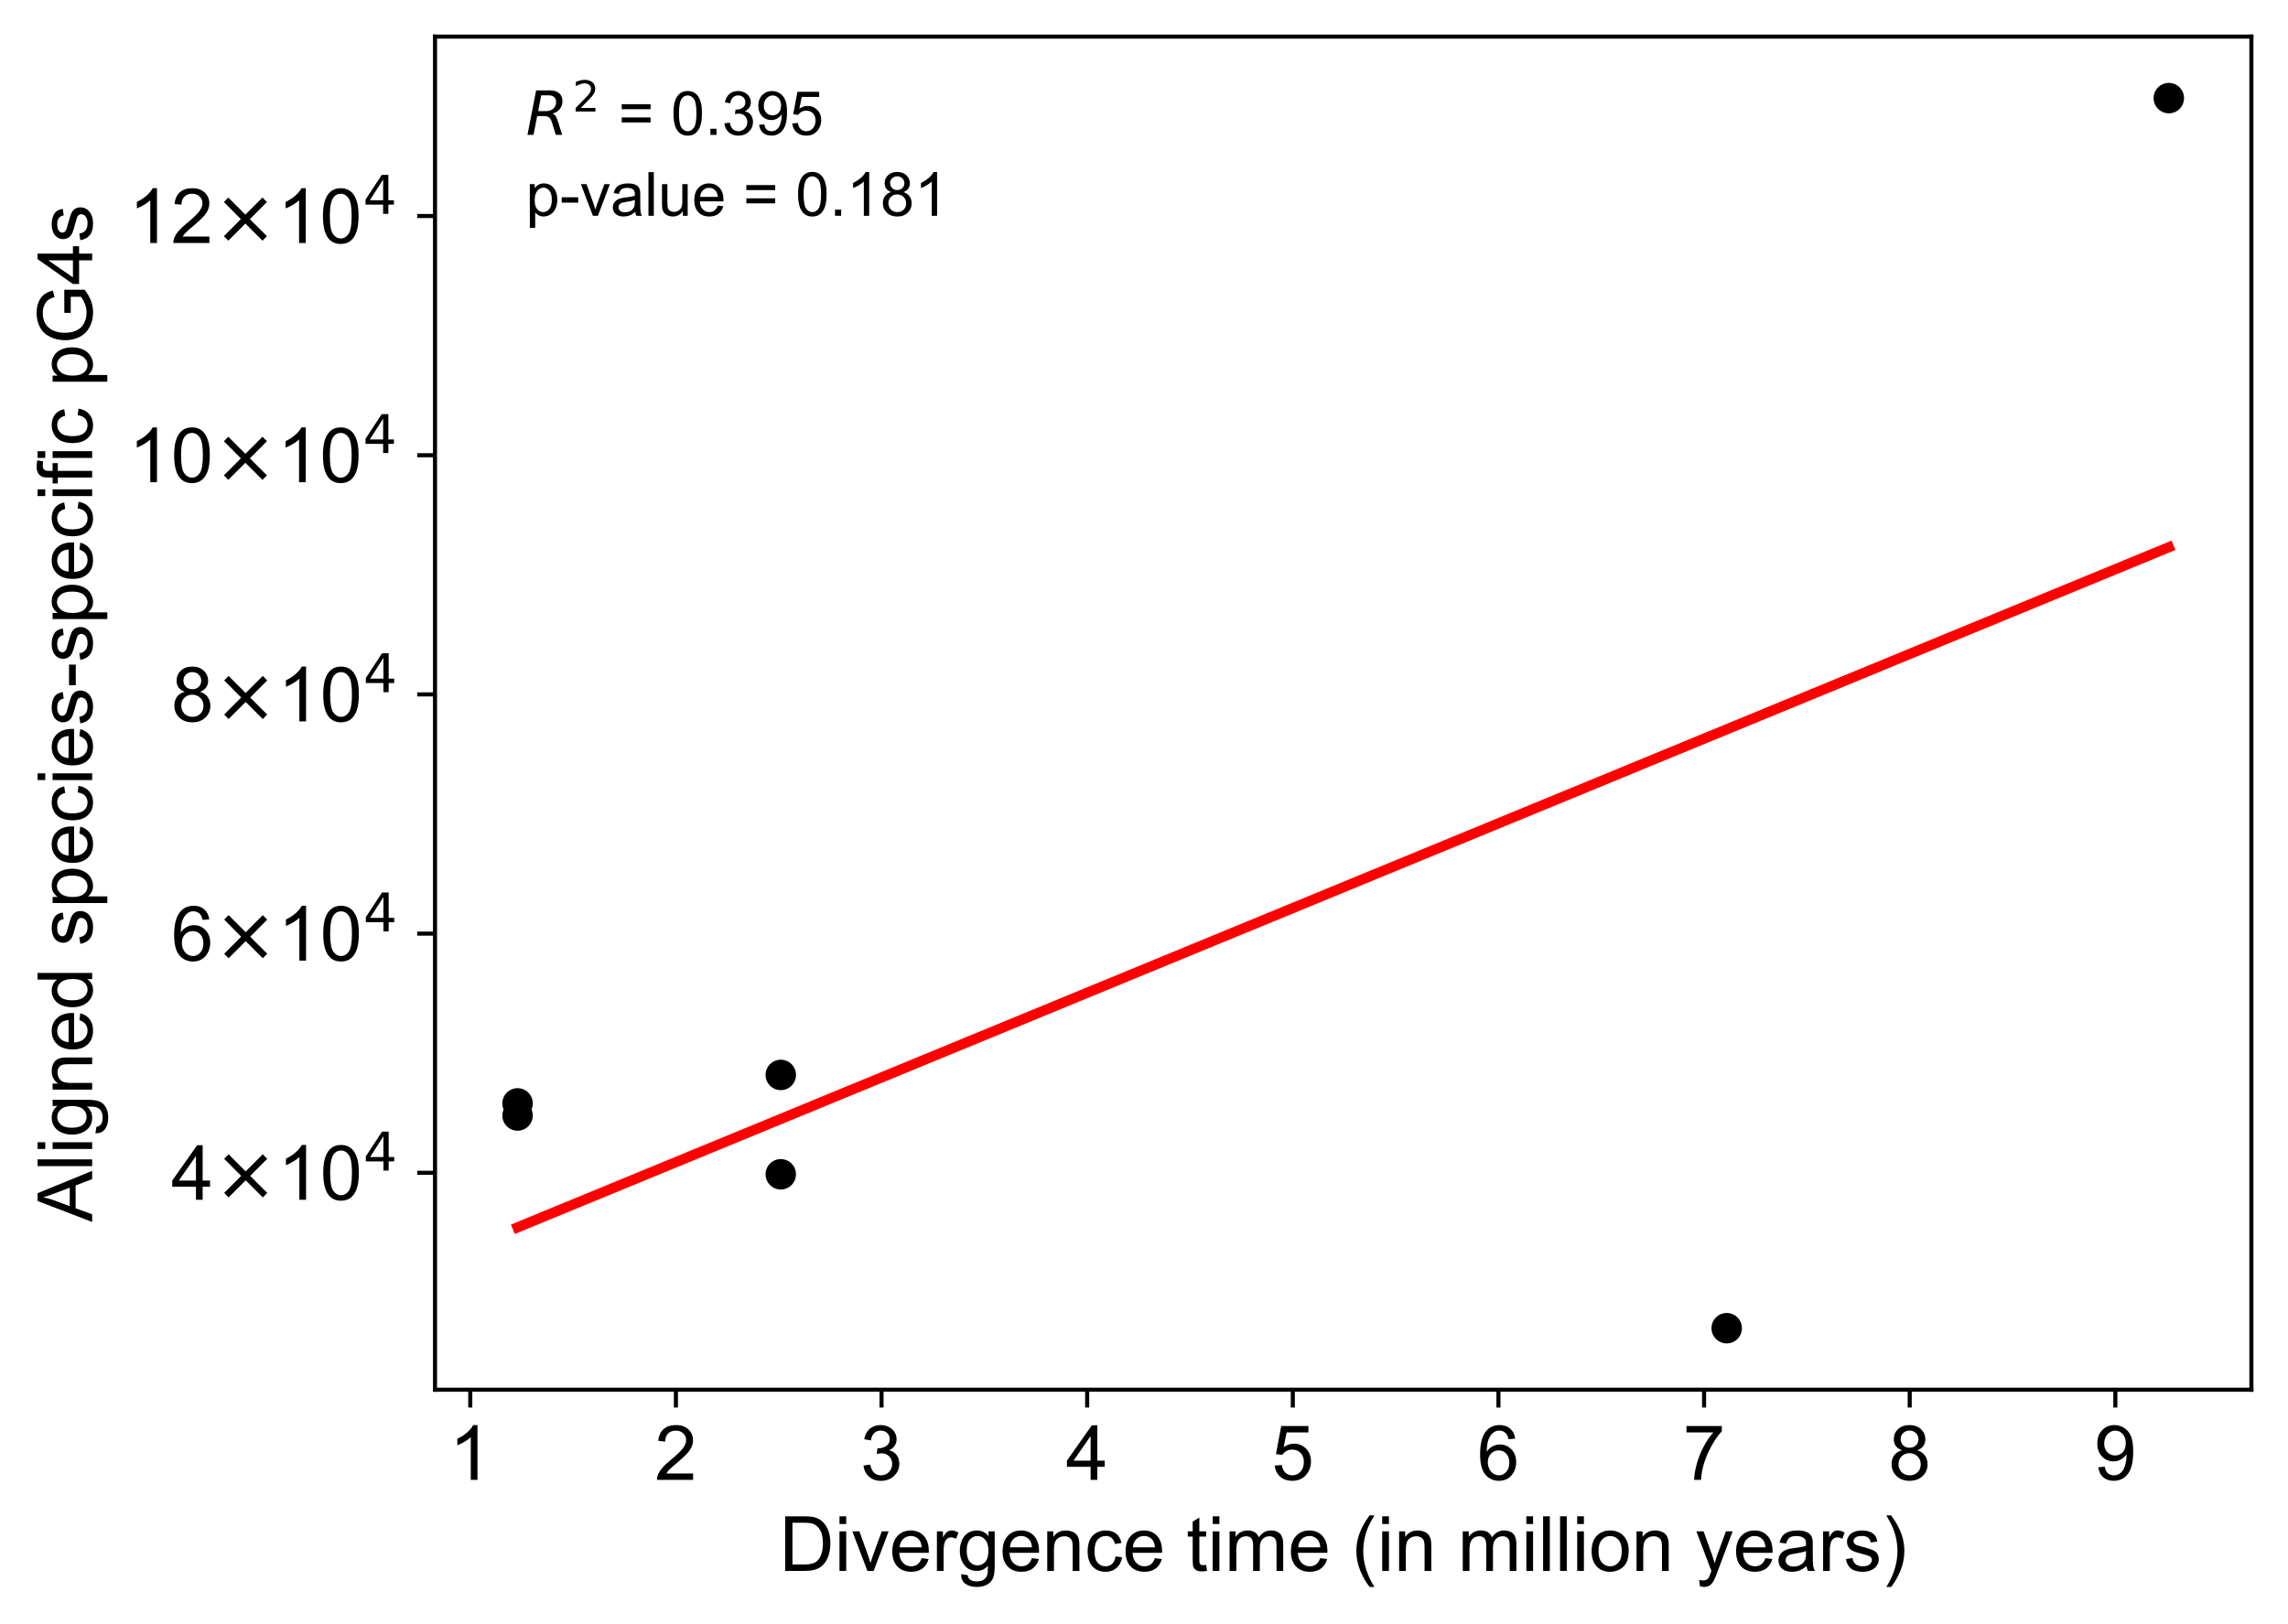
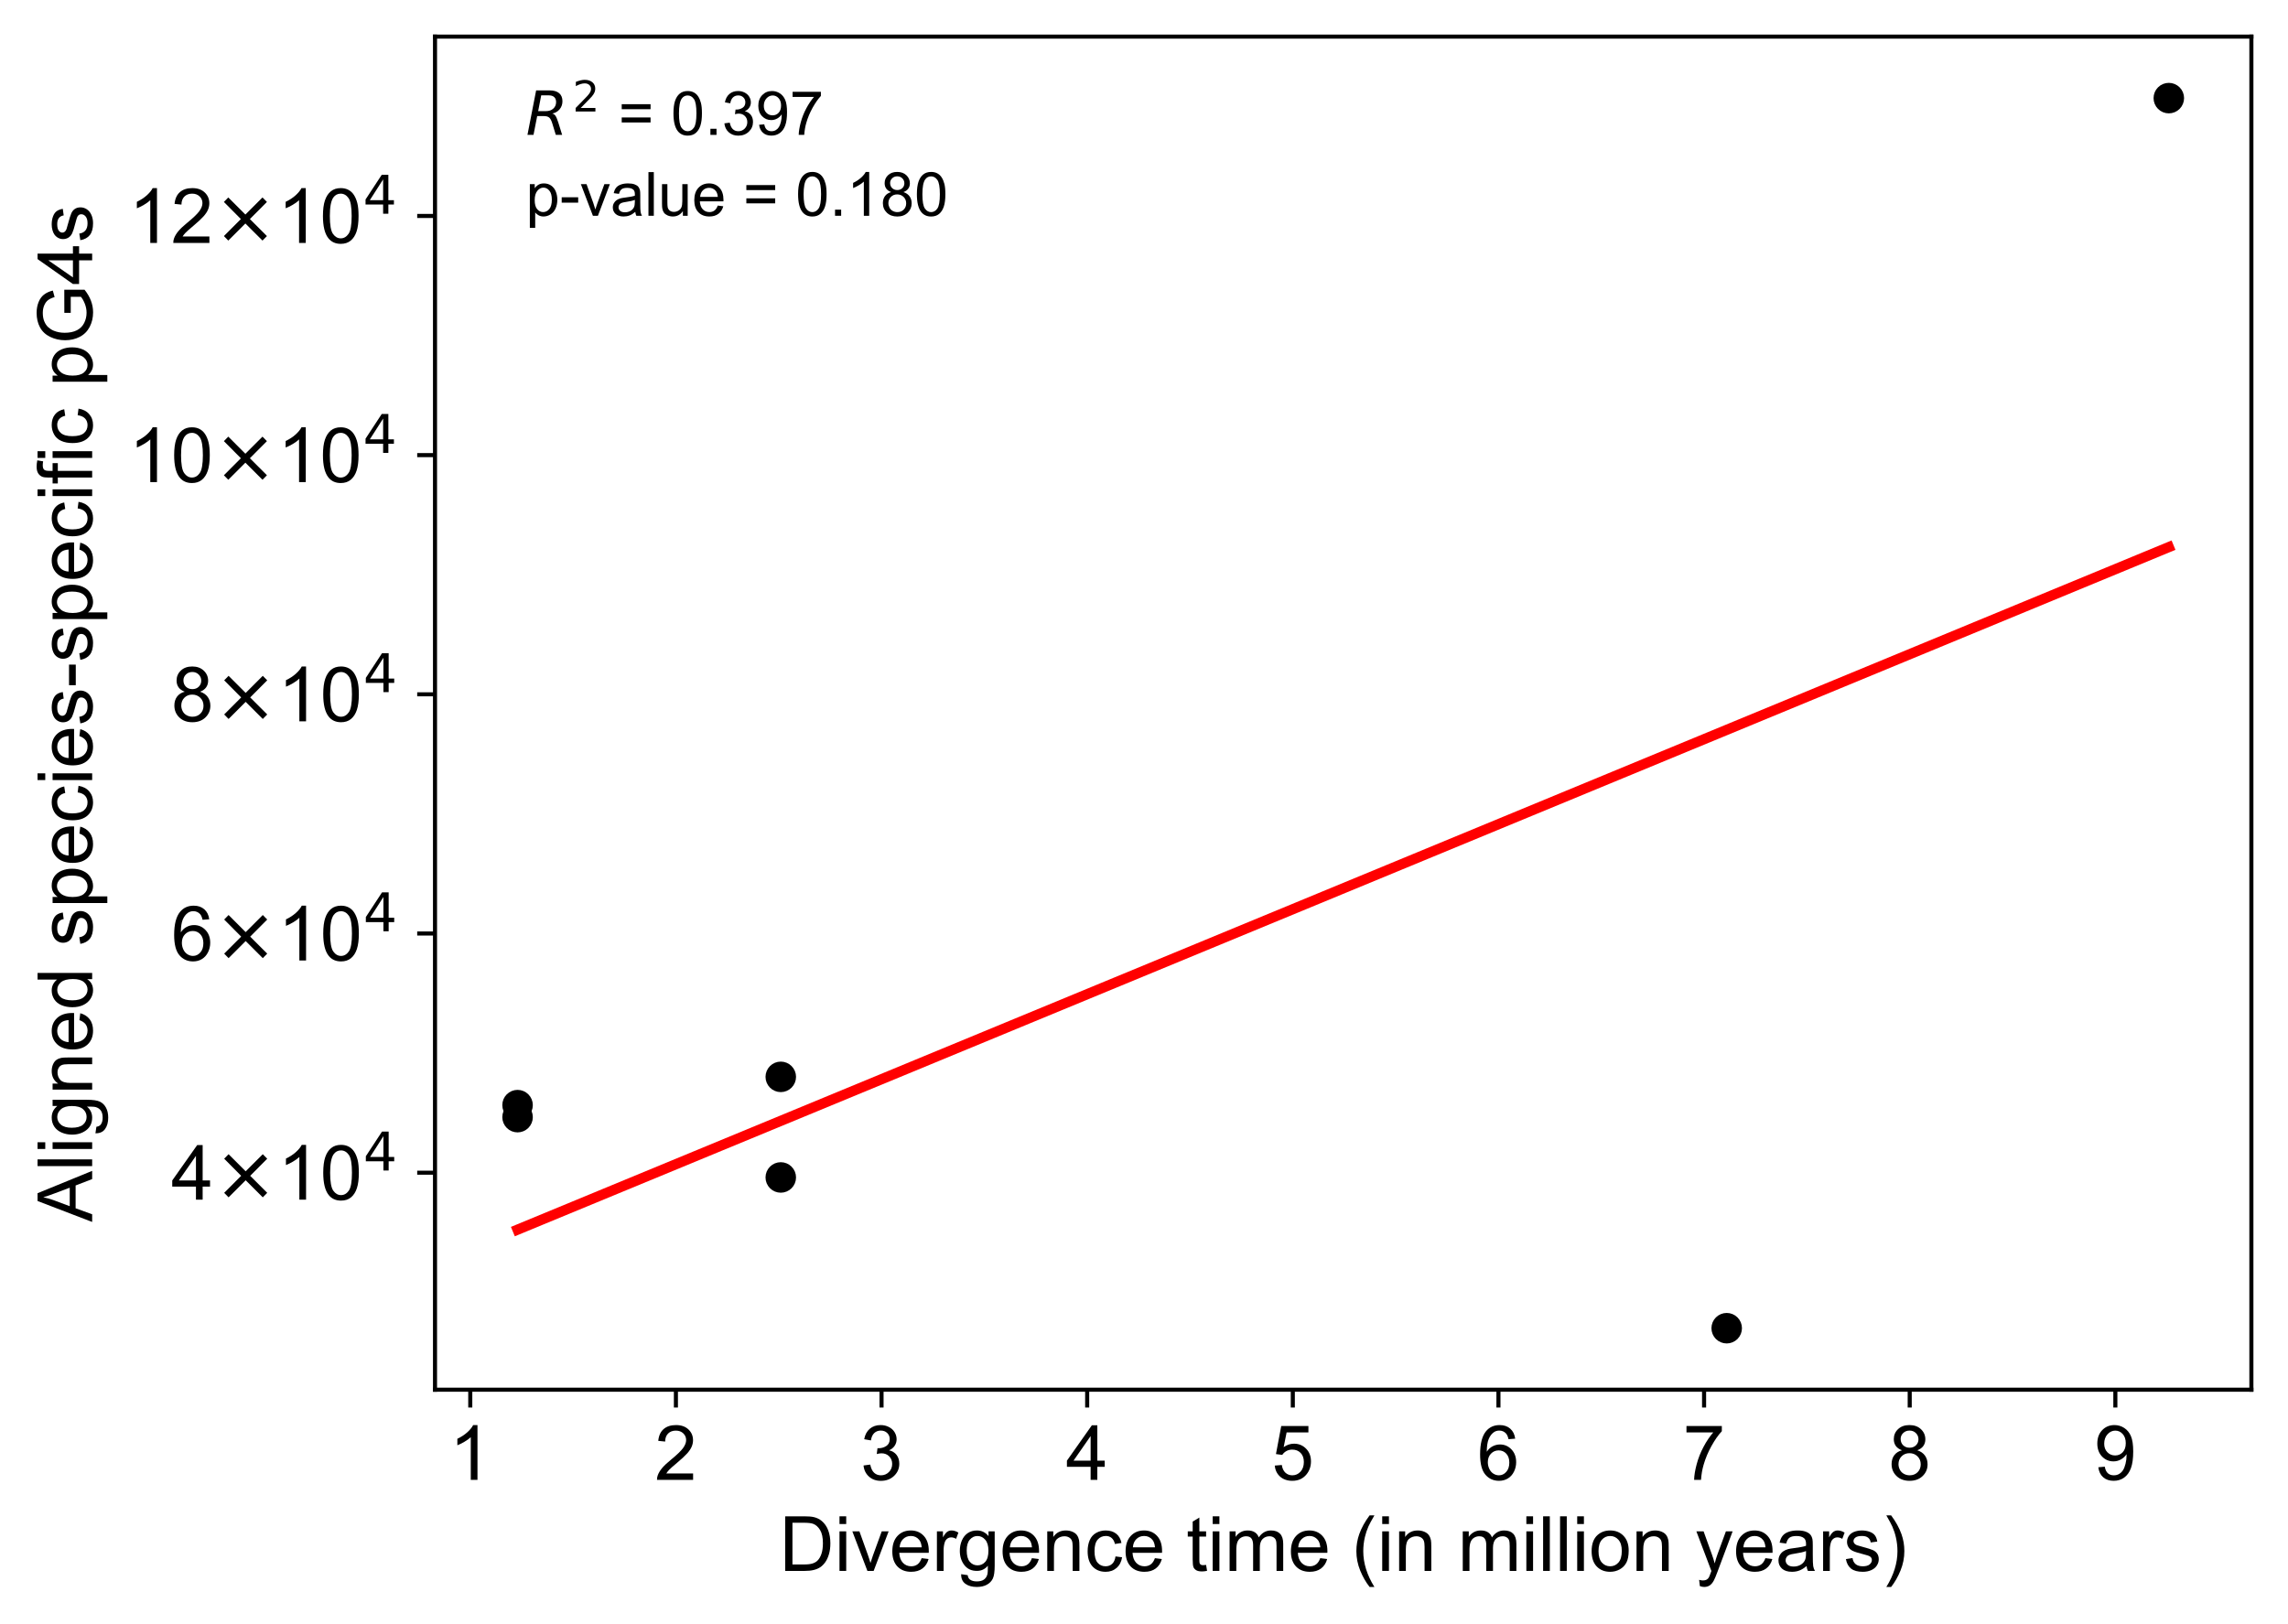
<svg xmlns="http://www.w3.org/2000/svg" xmlns:xlink="http://www.w3.org/1999/xlink" width="449.847pt" height="319.307pt" viewBox="0 0 449.847 319.307" version="1.1">
  <defs>
    <style type="text/css">*{stroke-linejoin: round; stroke-linecap: butt}</style>
  </defs>
  <g id="figure_1">
    <g id="patch_1">
      <path d="M 0 319.307  L 449.847 319.307  L 449.847 0  L 0 0  L 0 319.307  z " style="fill: none" />
    </g>
    <g id="axes_1">
      <g id="patch_2">
        <path d="M 85.527 273.312  L 442.647 273.312  L 442.647 7.2  L 85.527 7.2  L 85.527 273.312  z " style="fill: none" />
      </g>
      <g id="PathCollection_1">
        <defs>
-           <path id="m54f404d2e5" d="M 0 2.5  C 0.663 2.5 1.299 2.237 1.768 1.768  C 2.237 1.299 2.5 0.663 2.5 0  C 2.5 -0.663 2.237 -1.299 1.768 -1.768  C 1.299 -2.237 0.663 -2.5 0 -2.5  C -0.663 -2.5 -1.299 -2.237 -1.768 -1.768  C -2.237 -1.299 -2.5 -0.663 -2.5 0  C -2.5 0.663 -2.237 1.299 -1.768 1.768  C -1.299 2.237 -0.663 2.5 0 2.5  z " style="stroke: #000000" />
+           <path id="mac00f5f0f4" d="M 0 2.5  C 0.663 2.5 1.299 2.237 1.768 1.768  C 2.237 1.299 2.5 0.663 2.5 0  C 2.5 -0.663 2.237 -1.299 1.768 -1.768  C 1.299 -2.237 0.663 -2.5 0 -2.5  C -0.663 -2.5 -1.299 -2.237 -1.768 -1.768  C -2.237 -1.299 -2.5 -0.663 -2.5 0  C -2.5 0.663 -2.237 1.299 -1.768 1.768  C -1.299 2.237 -0.663 2.5 0 2.5  z " style="stroke: #000000" />
        </defs>
-         <g clip-path="url(#p03d96dbf40)">
-           <use xlink:href="#m54f404d2e5" x="153.51" y="211.404" style="stroke: #000000" />
-           <use xlink:href="#m54f404d2e5" x="153.51" y="230.945" style="stroke: #000000" />
-           <use xlink:href="#m54f404d2e5" x="339.489" y="261.216" style="stroke: #000000" />
-           <use xlink:href="#m54f404d2e5" x="426.414" y="19.296" style="stroke: #000000" />
-           <use xlink:href="#m54f404d2e5" x="101.759" y="219.387" style="stroke: #000000" />
-           <use xlink:href="#m54f404d2e5" x="101.759" y="217.002" style="stroke: #000000" />
+         <g clip-path="url(#p8aefc17970)">
+           <use xlink:href="#mac00f5f0f4" x="153.51" y="211.785" style="stroke: #000000" />
+           <use xlink:href="#mac00f5f0f4" x="153.51" y="231.568" style="stroke: #000000" />
+           <use xlink:href="#mac00f5f0f4" x="339.489" y="261.216" style="stroke: #000000" />
+           <use xlink:href="#mac00f5f0f4" x="426.414" y="19.296" style="stroke: #000000" />
+           <use xlink:href="#mac00f5f0f4" x="101.759" y="219.707" style="stroke: #000000" />
+           <use xlink:href="#mac00f5f0f4" x="101.759" y="217.345" style="stroke: #000000" />
        </g>
      </g>
      <g id="matplotlib.axis_1">
        <g id="xtick_1">
          <g id="line2d_1">
            <defs>
-               <path id="m8ba6282c5e" d="M 0 0  L 0 3.5  " style="stroke: #000000; stroke-width: 0.8" />
+               <path id="m3013092ac7" d="M 0 0  L 0 3.5  " style="stroke: #000000; stroke-width: 0.8" />
            </defs>
            <g>
-               <use xlink:href="#m8ba6282c5e" x="92.46" y="273.312" style="stroke: #000000; stroke-width: 0.8" />
+               <use xlink:href="#m3013092ac7" x="92.46" y="273.312" style="stroke: #000000; stroke-width: 0.8" />
            </g>
          </g>
          <g id="text_1">
            <g transform="translate(88.28964 291.0487) scale(0.15 -0.15)">
              <defs>
                <path id="ArialMT-31" d="M 2384 0  L 1822 0  L 1822 3584  Q 1619 3391 1289 3197  Q 959 3003 697 2906  L 697 3450  Q 1169 3672 1522 3987  Q 1875 4303 2022 4600  L 2384 4600  L 2384 0  z " transform="scale(0.015625)" />
              </defs>
              <use xlink:href="#ArialMT-31" />
            </g>
          </g>
        </g>
        <g id="xtick_2">
          <g id="line2d_2">
            <g>
-               <use xlink:href="#m8ba6282c5e" x="132.891" y="273.312" style="stroke: #000000; stroke-width: 0.8" />
+               <use xlink:href="#m3013092ac7" x="132.891" y="273.312" style="stroke: #000000; stroke-width: 0.8" />
            </g>
          </g>
          <g id="text_2">
            <g transform="translate(128.7198 291.0487) scale(0.15 -0.15)">
              <defs>
                <path id="ArialMT-32" d="M 3222 541  L 3222 0  L 194 0  Q 188 203 259 391  Q 375 700 629 1000  Q 884 1300 1366 1694  Q 2113 2306 2375 2664  Q 2638 3022 2638 3341  Q 2638 3675 2398 3904  Q 2159 4134 1775 4134  Q 1369 4134 1125 3890  Q 881 3647 878 3216  L 300 3275  Q 359 3922 746 4261  Q 1134 4600 1788 4600  Q 2447 4600 2831 4234  Q 3216 3869 3216 3328  Q 3216 3053 3103 2787  Q 2991 2522 2730 2228  Q 2469 1934 1863 1422  Q 1356 997 1212 845  Q 1069 694 975 541  L 3222 541  z " transform="scale(0.015625)" />
              </defs>
              <use xlink:href="#ArialMT-32" />
            </g>
          </g>
        </g>
        <g id="xtick_3">
          <g id="line2d_3">
            <g>
-               <use xlink:href="#m8ba6282c5e" x="173.321" y="273.312" style="stroke: #000000; stroke-width: 0.8" />
+               <use xlink:href="#m3013092ac7" x="173.321" y="273.312" style="stroke: #000000; stroke-width: 0.8" />
            </g>
          </g>
          <g id="text_3">
            <g transform="translate(169.15 291.0487) scale(0.15 -0.15)">
              <defs>
                <path id="ArialMT-33" d="M 269 1209  L 831 1284  Q 928 806 1161 595  Q 1394 384 1728 384  Q 2125 384 2398 659  Q 2672 934 2672 1341  Q 2672 1728 2419 1979  Q 2166 2231 1775 2231  Q 1616 2231 1378 2169  L 1441 2663  Q 1497 2656 1531 2656  Q 1891 2656 2178 2843  Q 2466 3031 2466 3422  Q 2466 3731 2256 3934  Q 2047 4138 1716 4138  Q 1388 4138 1169 3931  Q 950 3725 888 3313  L 325 3413  Q 428 3978 793 4289  Q 1159 4600 1703 4600  Q 2078 4600 2393 4439  Q 2709 4278 2876 4000  Q 3044 3722 3044 3409  Q 3044 3113 2884 2869  Q 2725 2625 2413 2481  Q 2819 2388 3044 2092  Q 3269 1797 3269 1353  Q 3269 753 2831 336  Q 2394 -81 1725 -81  Q 1122 -81 723 278  Q 325 638 269 1209  z " transform="scale(0.015625)" />
              </defs>
              <use xlink:href="#ArialMT-33" />
            </g>
          </g>
        </g>
        <g id="xtick_4">
          <g id="line2d_4">
            <g>
-               <use xlink:href="#m8ba6282c5e" x="213.751" y="273.312" style="stroke: #000000; stroke-width: 0.8" />
+               <use xlink:href="#m3013092ac7" x="213.751" y="273.312" style="stroke: #000000; stroke-width: 0.8" />
            </g>
          </g>
          <g id="text_4">
            <g transform="translate(209.5803 291.0487) scale(0.15 -0.15)">
              <defs>
                <path id="ArialMT-34" d="M 2069 0  L 2069 1097  L 81 1097  L 81 1613  L 2172 4581  L 2631 4581  L 2631 1613  L 3250 1613  L 3250 1097  L 2631 1097  L 2631 0  L 2069 0  z M 2069 1613  L 2069 3678  L 634 1613  L 2069 1613  z " transform="scale(0.015625)" />
              </defs>
              <use xlink:href="#ArialMT-34" />
            </g>
          </g>
        </g>
        <g id="xtick_5">
          <g id="line2d_5">
            <g>
-               <use xlink:href="#m8ba6282c5e" x="254.181" y="273.312" style="stroke: #000000; stroke-width: 0.8" />
+               <use xlink:href="#m3013092ac7" x="254.181" y="273.312" style="stroke: #000000; stroke-width: 0.8" />
            </g>
          </g>
          <g id="text_5">
            <g transform="translate(250.0105 291.0487) scale(0.15 -0.15)">
              <defs>
                <path id="ArialMT-35" d="M 266 1200  L 856 1250  Q 922 819 1161 601  Q 1400 384 1738 384  Q 2144 384 2425 690  Q 2706 997 2706 1503  Q 2706 1984 2436 2262  Q 2166 2541 1728 2541  Q 1456 2541 1237 2417  Q 1019 2294 894 2097  L 366 2166  L 809 4519  L 3088 4519  L 3088 3981  L 1259 3981  L 1013 2750  Q 1425 3038 1878 3038  Q 2478 3038 2890 2622  Q 3303 2206 3303 1553  Q 3303 931 2941 478  Q 2500 -78 1738 -78  Q 1113 -78 717 272  Q 322 622 266 1200  z " transform="scale(0.015625)" />
              </defs>
              <use xlink:href="#ArialMT-35" />
            </g>
          </g>
        </g>
        <g id="xtick_6">
          <g id="line2d_6">
            <g>
-               <use xlink:href="#m8ba6282c5e" x="294.611" y="273.312" style="stroke: #000000; stroke-width: 0.8" />
+               <use xlink:href="#m3013092ac7" x="294.611" y="273.312" style="stroke: #000000; stroke-width: 0.8" />
            </g>
          </g>
          <g id="text_6">
            <g transform="translate(290.4407 291.0487) scale(0.15 -0.15)">
              <defs>
                <path id="ArialMT-36" d="M 3184 3459  L 2625 3416  Q 2550 3747 2413 3897  Q 2184 4138 1850 4138  Q 1581 4138 1378 3988  Q 1113 3794 959 3422  Q 806 3050 800 2363  Q 1003 2672 1297 2822  Q 1591 2972 1913 2972  Q 2475 2972 2870 2558  Q 3266 2144 3266 1488  Q 3266 1056 3080 686  Q 2894 316 2569 119  Q 2244 -78 1831 -78  Q 1128 -78 684 439  Q 241 956 241 2144  Q 241 3472 731 4075  Q 1159 4600 1884 4600  Q 2425 4600 2770 4297  Q 3116 3994 3184 3459  z M 888 1484  Q 888 1194 1011 928  Q 1134 663 1356 523  Q 1578 384 1822 384  Q 2178 384 2434 671  Q 2691 959 2691 1453  Q 2691 1928 2437 2201  Q 2184 2475 1800 2475  Q 1419 2475 1153 2201  Q 888 1928 888 1484  z " transform="scale(0.015625)" />
              </defs>
              <use xlink:href="#ArialMT-36" />
            </g>
          </g>
        </g>
        <g id="xtick_7">
          <g id="line2d_7">
            <g>
-               <use xlink:href="#m8ba6282c5e" x="335.042" y="273.312" style="stroke: #000000; stroke-width: 0.8" />
+               <use xlink:href="#m3013092ac7" x="335.042" y="273.312" style="stroke: #000000; stroke-width: 0.8" />
            </g>
          </g>
          <g id="text_7">
            <g transform="translate(330.8709 291.0487) scale(0.15 -0.15)">
              <defs>
                <path id="ArialMT-37" d="M 303 3981  L 303 4522  L 3269 4522  L 3269 4084  Q 2831 3619 2401 2847  Q 1972 2075 1738 1259  Q 1569 684 1522 0  L 944 0  Q 953 541 1156 1306  Q 1359 2072 1739 2783  Q 2119 3494 2547 3981  L 303 3981  z " transform="scale(0.015625)" />
              </defs>
              <use xlink:href="#ArialMT-37" />
            </g>
          </g>
        </g>
        <g id="xtick_8">
          <g id="line2d_8">
            <g>
-               <use xlink:href="#m8ba6282c5e" x="375.472" y="273.312" style="stroke: #000000; stroke-width: 0.8" />
+               <use xlink:href="#m3013092ac7" x="375.472" y="273.312" style="stroke: #000000; stroke-width: 0.8" />
            </g>
          </g>
          <g id="text_8">
            <g transform="translate(371.3011 291.0487) scale(0.15 -0.15)">
              <defs>
                <path id="ArialMT-38" d="M 1131 2484  Q 781 2613 612 2850  Q 444 3088 444 3419  Q 444 3919 803 4259  Q 1163 4600 1759 4600  Q 2359 4600 2725 4251  Q 3091 3903 3091 3403  Q 3091 3084 2923 2848  Q 2756 2613 2416 2484  Q 2838 2347 3058 2040  Q 3278 1734 3278 1309  Q 3278 722 2862 322  Q 2447 -78 1769 -78  Q 1091 -78 675 323  Q 259 725 259 1325  Q 259 1772 486 2073  Q 713 2375 1131 2484  z M 1019 3438  Q 1019 3113 1228 2906  Q 1438 2700 1772 2700  Q 2097 2700 2305 2904  Q 2513 3109 2513 3406  Q 2513 3716 2298 3927  Q 2084 4138 1766 4138  Q 1444 4138 1231 3931  Q 1019 3725 1019 3438  z M 838 1322  Q 838 1081 952 856  Q 1066 631 1291 507  Q 1516 384 1775 384  Q 2178 384 2440 643  Q 2703 903 2703 1303  Q 2703 1709 2433 1975  Q 2163 2241 1756 2241  Q 1359 2241 1098 1978  Q 838 1716 838 1322  z " transform="scale(0.015625)" />
              </defs>
              <use xlink:href="#ArialMT-38" />
            </g>
          </g>
        </g>
        <g id="xtick_9">
          <g id="line2d_9">
            <g>
-               <use xlink:href="#m8ba6282c5e" x="415.902" y="273.312" style="stroke: #000000; stroke-width: 0.8" />
+               <use xlink:href="#m3013092ac7" x="415.902" y="273.312" style="stroke: #000000; stroke-width: 0.8" />
            </g>
          </g>
          <g id="text_9">
            <g transform="translate(411.7313 291.0487) scale(0.15 -0.15)">
              <defs>
                <path id="ArialMT-39" d="M 350 1059  L 891 1109  Q 959 728 1153 556  Q 1347 384 1650 384  Q 1909 384 2104 503  Q 2300 622 2425 820  Q 2550 1019 2634 1356  Q 2719 1694 2719 2044  Q 2719 2081 2716 2156  Q 2547 1888 2255 1720  Q 1963 1553 1622 1553  Q 1053 1553 659 1965  Q 266 2378 266 3053  Q 266 3750 677 4175  Q 1088 4600 1706 4600  Q 2153 4600 2523 4359  Q 2894 4119 3086 3673  Q 3278 3228 3278 2384  Q 3278 1506 3087 986  Q 2897 466 2520 194  Q 2144 -78 1638 -78  Q 1100 -78 759 220  Q 419 519 350 1059  z M 2653 3081  Q 2653 3566 2395 3850  Q 2138 4134 1775 4134  Q 1400 4134 1122 3828  Q 844 3522 844 3034  Q 844 2597 1108 2323  Q 1372 2050 1759 2050  Q 2150 2050 2401 2323  Q 2653 2597 2653 3081  z " transform="scale(0.015625)" />
              </defs>
              <use xlink:href="#ArialMT-39" />
            </g>
          </g>
        </g>
        <g id="text_10">
          <g transform="translate(153.226 308.9495) scale(0.15 -0.15)">
            <defs>
              <path id="ArialMT-44" d="M 494 0  L 494 4581  L 2072 4581  Q 2606 4581 2888 4516  Q 3281 4425 3559 4188  Q 3922 3881 4101 3404  Q 4281 2928 4281 2316  Q 4281 1794 4159 1391  Q 4038 988 3847 723  Q 3656 459 3429 307  Q 3203 156 2883 78  Q 2563 0 2147 0  L 494 0  z M 1100 541  L 2078 541  Q 2531 541 2789 625  Q 3047 709 3200 863  Q 3416 1078 3536 1442  Q 3656 1806 3656 2325  Q 3656 3044 3420 3430  Q 3184 3816 2847 3947  Q 2603 4041 2063 4041  L 1100 4041  L 1100 541  z " transform="scale(0.015625)" />
              <path id="ArialMT-69" d="M 425 3934  L 425 4581  L 988 4581  L 988 3934  L 425 3934  z M 425 0  L 425 3319  L 988 3319  L 988 0  L 425 0  z " transform="scale(0.015625)" />
              <path id="ArialMT-76" d="M 1344 0  L 81 3319  L 675 3319  L 1388 1331  Q 1503 1009 1600 663  Q 1675 925 1809 1294  L 2547 3319  L 3125 3319  L 1869 0  L 1344 0  z " transform="scale(0.015625)" />
              <path id="ArialMT-65" d="M 2694 1069  L 3275 997  Q 3138 488 2766 206  Q 2394 -75 1816 -75  Q 1088 -75 661 373  Q 234 822 234 1631  Q 234 2469 665 2931  Q 1097 3394 1784 3394  Q 2450 3394 2872 2941  Q 3294 2488 3294 1666  Q 3294 1616 3291 1516  L 816 1516  Q 847 969 1125 678  Q 1403 388 1819 388  Q 2128 388 2347 550  Q 2566 713 2694 1069  z M 847 1978  L 2700 1978  Q 2663 2397 2488 2606  Q 2219 2931 1791 2931  Q 1403 2931 1139 2672  Q 875 2413 847 1978  z " transform="scale(0.015625)" />
              <path id="ArialMT-72" d="M 416 0  L 416 3319  L 922 3319  L 922 2816  Q 1116 3169 1280 3281  Q 1444 3394 1641 3394  Q 1925 3394 2219 3213  L 2025 2691  Q 1819 2813 1613 2813  Q 1428 2813 1281 2702  Q 1134 2591 1072 2394  Q 978 2094 978 1738  L 978 0  L 416 0  z " transform="scale(0.015625)" />
              <path id="ArialMT-67" d="M 319 -275  L 866 -356  Q 900 -609 1056 -725  Q 1266 -881 1628 -881  Q 2019 -881 2231 -725  Q 2444 -569 2519 -288  Q 2563 -116 2559 434  Q 2191 0 1641 0  Q 956 0 581 494  Q 206 988 206 1678  Q 206 2153 378 2554  Q 550 2956 876 3175  Q 1203 3394 1644 3394  Q 2231 3394 2613 2919  L 2613 3319  L 3131 3319  L 3131 450  Q 3131 -325 2973 -648  Q 2816 -972 2473 -1159  Q 2131 -1347 1631 -1347  Q 1038 -1347 672 -1080  Q 306 -813 319 -275  z M 784 1719  Q 784 1066 1043 766  Q 1303 466 1694 466  Q 2081 466 2343 764  Q 2606 1063 2606 1700  Q 2606 2309 2336 2618  Q 2066 2928 1684 2928  Q 1309 2928 1046 2623  Q 784 2319 784 1719  z " transform="scale(0.015625)" />
              <path id="ArialMT-6e" d="M 422 0  L 422 3319  L 928 3319  L 928 2847  Q 1294 3394 1984 3394  Q 2284 3394 2536 3286  Q 2788 3178 2913 3003  Q 3038 2828 3088 2588  Q 3119 2431 3119 2041  L 3119 0  L 2556 0  L 2556 2019  Q 2556 2363 2490 2533  Q 2425 2703 2258 2804  Q 2091 2906 1866 2906  Q 1506 2906 1245 2678  Q 984 2450 984 1813  L 984 0  L 422 0  z " transform="scale(0.015625)" />
              <path id="ArialMT-63" d="M 2588 1216  L 3141 1144  Q 3050 572 2676 248  Q 2303 -75 1759 -75  Q 1078 -75 664 370  Q 250 816 250 1647  Q 250 2184 428 2587  Q 606 2991 970 3192  Q 1334 3394 1763 3394  Q 2303 3394 2647 3120  Q 2991 2847 3088 2344  L 2541 2259  Q 2463 2594 2264 2762  Q 2066 2931 1784 2931  Q 1359 2931 1093 2626  Q 828 2322 828 1663  Q 828 994 1084 691  Q 1341 388 1753 388  Q 2084 388 2306 591  Q 2528 794 2588 1216  z " transform="scale(0.015625)" />
              <path id="ArialMT-20" transform="scale(0.015625)" />
              <path id="ArialMT-74" d="M 1650 503  L 1731 6  Q 1494 -44 1306 -44  Q 1000 -44 831 53  Q 663 150 594 308  Q 525 466 525 972  L 525 2881  L 113 2881  L 113 3319  L 525 3319  L 525 4141  L 1084 4478  L 1084 3319  L 1650 3319  L 1650 2881  L 1084 2881  L 1084 941  Q 1084 700 1114 631  Q 1144 563 1211 522  Q 1278 481 1403 481  Q 1497 481 1650 503  z " transform="scale(0.015625)" />
              <path id="ArialMT-6d" d="M 422 0  L 422 3319  L 925 3319  L 925 2853  Q 1081 3097 1340 3245  Q 1600 3394 1931 3394  Q 2300 3394 2536 3241  Q 2772 3088 2869 2813  Q 3263 3394 3894 3394  Q 4388 3394 4653 3120  Q 4919 2847 4919 2278  L 4919 0  L 4359 0  L 4359 2091  Q 4359 2428 4304 2576  Q 4250 2725 4106 2815  Q 3963 2906 3769 2906  Q 3419 2906 3187 2673  Q 2956 2441 2956 1928  L 2956 0  L 2394 0  L 2394 2156  Q 2394 2531 2256 2718  Q 2119 2906 1806 2906  Q 1569 2906 1367 2781  Q 1166 2656 1075 2415  Q 984 2175 984 1722  L 984 0  L 422 0  z " transform="scale(0.015625)" />
              <path id="ArialMT-28" d="M 1497 -1347  Q 1031 -759 709 28  Q 388 816 388 1659  Q 388 2403 628 3084  Q 909 3875 1497 4659  L 1900 4659  Q 1522 4009 1400 3731  Q 1209 3300 1100 2831  Q 966 2247 966 1656  Q 966 153 1900 -1347  L 1497 -1347  z " transform="scale(0.015625)" />
              <path id="ArialMT-6c" d="M 409 0  L 409 4581  L 972 4581  L 972 0  L 409 0  z " transform="scale(0.015625)" />
              <path id="ArialMT-6f" d="M 213 1659  Q 213 2581 725 3025  Q 1153 3394 1769 3394  Q 2453 3394 2887 2945  Q 3322 2497 3322 1706  Q 3322 1066 3130 698  Q 2938 331 2570 128  Q 2203 -75 1769 -75  Q 1072 -75 642 372  Q 213 819 213 1659  z M 791 1659  Q 791 1022 1069 705  Q 1347 388 1769 388  Q 2188 388 2466 706  Q 2744 1025 2744 1678  Q 2744 2294 2464 2611  Q 2184 2928 1769 2928  Q 1347 2928 1069 2612  Q 791 2297 791 1659  z " transform="scale(0.015625)" />
              <path id="ArialMT-79" d="M 397 -1278  L 334 -750  Q 519 -800 656 -800  Q 844 -800 956 -737  Q 1069 -675 1141 -563  Q 1194 -478 1313 -144  Q 1328 -97 1363 -6  L 103 3319  L 709 3319  L 1400 1397  Q 1534 1031 1641 628  Q 1738 1016 1872 1384  L 2581 3319  L 3144 3319  L 1881 -56  Q 1678 -603 1566 -809  Q 1416 -1088 1222 -1217  Q 1028 -1347 759 -1347  Q 597 -1347 397 -1278  z " transform="scale(0.015625)" />
              <path id="ArialMT-61" d="M 2588 409  Q 2275 144 1986 34  Q 1697 -75 1366 -75  Q 819 -75 525 192  Q 231 459 231 875  Q 231 1119 342 1320  Q 453 1522 633 1644  Q 813 1766 1038 1828  Q 1203 1872 1538 1913  Q 2219 1994 2541 2106  Q 2544 2222 2544 2253  Q 2544 2597 2384 2738  Q 2169 2928 1744 2928  Q 1347 2928 1158 2789  Q 969 2650 878 2297  L 328 2372  Q 403 2725 575 2942  Q 747 3159 1072 3276  Q 1397 3394 1825 3394  Q 2250 3394 2515 3294  Q 2781 3194 2906 3042  Q 3031 2891 3081 2659  Q 3109 2516 3109 2141  L 3109 1391  Q 3109 606 3145 398  Q 3181 191 3288 0  L 2700 0  Q 2613 175 2588 409  z M 2541 1666  Q 2234 1541 1622 1453  Q 1275 1403 1131 1340  Q 988 1278 909 1158  Q 831 1038 831 891  Q 831 666 1001 516  Q 1172 366 1500 366  Q 1825 366 2078 508  Q 2331 650 2450 897  Q 2541 1088 2541 1459  L 2541 1666  z " transform="scale(0.015625)" />
              <path id="ArialMT-73" d="M 197 991  L 753 1078  Q 800 744 1014 566  Q 1228 388 1613 388  Q 2000 388 2187 545  Q 2375 703 2375 916  Q 2375 1106 2209 1216  Q 2094 1291 1634 1406  Q 1016 1563 777 1677  Q 538 1791 414 1992  Q 291 2194 291 2438  Q 291 2659 392 2848  Q 494 3038 669 3163  Q 800 3259 1026 3326  Q 1253 3394 1513 3394  Q 1903 3394 2198 3281  Q 2494 3169 2634 2976  Q 2775 2784 2828 2463  L 2278 2388  Q 2241 2644 2061 2787  Q 1881 2931 1553 2931  Q 1166 2931 1000 2803  Q 834 2675 834 2503  Q 834 2394 903 2306  Q 972 2216 1119 2156  Q 1203 2125 1616 2013  Q 2213 1853 2448 1751  Q 2684 1650 2818 1456  Q 2953 1263 2953 975  Q 2953 694 2789 445  Q 2625 197 2315 61  Q 2006 -75 1616 -75  Q 969 -75 630 194  Q 291 463 197 991  z " transform="scale(0.015625)" />
              <path id="ArialMT-29" d="M 791 -1347  L 388 -1347  Q 1322 153 1322 1656  Q 1322 2244 1188 2822  Q 1081 3291 891 3722  Q 769 4003 388 4659  L 791 4659  Q 1378 3875 1659 3084  Q 1900 2403 1900 1659  Q 1900 816 1576 28  Q 1253 -759 791 -1347  z " transform="scale(0.015625)" />
            </defs>
            <use xlink:href="#ArialMT-44" />
            <use xlink:href="#ArialMT-69" x="72.217" />
            <use xlink:href="#ArialMT-76" x="94.434" />
            <use xlink:href="#ArialMT-65" x="144.434" />
            <use xlink:href="#ArialMT-72" x="200.049" />
            <use xlink:href="#ArialMT-67" x="233.35" />
            <use xlink:href="#ArialMT-65" x="288.965" />
            <use xlink:href="#ArialMT-6e" x="344.58" />
            <use xlink:href="#ArialMT-63" x="400.195" />
            <use xlink:href="#ArialMT-65" x="450.195" />
            <use xlink:href="#ArialMT-20" x="505.811" />
            <use xlink:href="#ArialMT-74" x="533.594" />
            <use xlink:href="#ArialMT-69" x="561.377" />
            <use xlink:href="#ArialMT-6d" x="583.594" />
            <use xlink:href="#ArialMT-65" x="666.895" />
            <use xlink:href="#ArialMT-20" x="722.51" />
            <use xlink:href="#ArialMT-28" x="750.293" />
            <use xlink:href="#ArialMT-69" x="783.594" />
            <use xlink:href="#ArialMT-6e" x="805.811" />
            <use xlink:href="#ArialMT-20" x="861.426" />
            <use xlink:href="#ArialMT-6d" x="889.209" />
            <use xlink:href="#ArialMT-69" x="972.51" />
            <use xlink:href="#ArialMT-6c" x="994.727" />
            <use xlink:href="#ArialMT-6c" x="1016.943" />
            <use xlink:href="#ArialMT-69" x="1039.16" />
            <use xlink:href="#ArialMT-6f" x="1061.377" />
            <use xlink:href="#ArialMT-6e" x="1116.992" />
            <use xlink:href="#ArialMT-20" x="1172.607" />
            <use xlink:href="#ArialMT-79" x="1200.391" />
            <use xlink:href="#ArialMT-65" x="1250.391" />
            <use xlink:href="#ArialMT-61" x="1306.006" />
            <use xlink:href="#ArialMT-72" x="1361.621" />
            <use xlink:href="#ArialMT-73" x="1394.922" />
            <use xlink:href="#ArialMT-29" x="1444.922" />
          </g>
        </g>
      </g>
      <g id="matplotlib.axis_2">
        <g id="ytick_1">
          <g id="line2d_10">
            <defs>
-               <path id="m2f282c4410" d="M 0 0  L -3.5 0  " style="stroke: #000000; stroke-width: 0.8" />
+               <path id="mb2e5f69761" d="M 0 0  L -3.5 0  " style="stroke: #000000; stroke-width: 0.8" />
            </defs>
            <g>
-               <use xlink:href="#m2f282c4410" x="85.527" y="230.653" style="stroke: #000000; stroke-width: 0.8" />
+               <use xlink:href="#mb2e5f69761" x="85.527" y="230.634" style="stroke: #000000; stroke-width: 0.8" />
            </g>
          </g>
          <g id="text_11">
-             <g transform="translate(33.67656 236.0626) scale(0.15 -0.15)">
+             <g transform="translate(33.67656 236.0437) scale(0.15 -0.15)">
              <defs>
                <path id="DejaVuSans-d7" d="M 4488 3438  L 3059 2003  L 4488 575  L 4116 197  L 2681 1631  L 1247 197  L 878 575  L 2303 2003  L 878 3438  L 1247 3816  L 2681 2381  L 4116 3816  L 4488 3438  z " transform="scale(0.015625)" />
                <path id="ArialMT-30" d="M 266 2259  Q 266 3072 433 3567  Q 600 4063 929 4331  Q 1259 4600 1759 4600  Q 2128 4600 2406 4451  Q 2684 4303 2865 4023  Q 3047 3744 3150 3342  Q 3253 2941 3253 2259  Q 3253 1453 3087 958  Q 2922 463 2592 192  Q 2263 -78 1759 -78  Q 1097 -78 719 397  Q 266 969 266 2259  z M 844 2259  Q 844 1131 1108 757  Q 1372 384 1759 384  Q 2147 384 2411 759  Q 2675 1134 2675 2259  Q 2675 3391 2411 3762  Q 2147 4134 1753 4134  Q 1366 4134 1134 3806  Q 844 3388 844 2259  z " transform="scale(0.015625)" />
                <path id="DejaVuSans-34" d="M 2419 4116  L 825 1625  L 2419 1625  L 2419 4116  z M 2253 4666  L 3047 4666  L 3047 1625  L 3713 1625  L 3713 1100  L 3047 1100  L 3047 0  L 2419 0  L 2419 1100  L 313 1100  L 313 1709  L 2253 4666  z " transform="scale(0.015625)" />
              </defs>
              <use xlink:href="#ArialMT-34" transform="translate(0 0.684375)" />
              <use xlink:href="#DejaVuSans-d7" transform="translate(55.61523 0.684375)" />
              <use xlink:href="#ArialMT-31" transform="translate(139.4043 0.684375)" />
              <use xlink:href="#ArialMT-30" transform="translate(195.0195 0.684375)" />
              <use xlink:href="#DejaVuSans-34" transform="translate(251.5918 38.96563) scale(0.7)" />
            </g>
          </g>
        </g>
        <g id="ytick_2">
          <g id="line2d_11">
            <g>
-               <use xlink:href="#m2f282c4410" x="85.527" y="183.612" style="stroke: #000000; stroke-width: 0.8" />
+               <use xlink:href="#mb2e5f69761" x="85.527" y="183.593" style="stroke: #000000; stroke-width: 0.8" />
            </g>
          </g>
          <g id="text_12">
-             <g transform="translate(33.67656 189.0211) scale(0.15 -0.15)">
+             <g transform="translate(33.67656 189.0023) scale(0.15 -0.15)">
              <use xlink:href="#ArialMT-36" transform="translate(0 0.684375)" />
              <use xlink:href="#DejaVuSans-d7" transform="translate(55.61523 0.684375)" />
              <use xlink:href="#ArialMT-31" transform="translate(139.4043 0.684375)" />
              <use xlink:href="#ArialMT-30" transform="translate(195.0195 0.684375)" />
              <use xlink:href="#DejaVuSans-34" transform="translate(251.5918 38.96563) scale(0.7)" />
            </g>
          </g>
        </g>
        <g id="ytick_3">
          <g id="line2d_12">
            <g>
-               <use xlink:href="#m2f282c4410" x="85.527" y="136.57" style="stroke: #000000; stroke-width: 0.8" />
+               <use xlink:href="#mb2e5f69761" x="85.527" y="136.551" style="stroke: #000000; stroke-width: 0.8" />
            </g>
          </g>
          <g id="text_13">
-             <g transform="translate(33.67656 141.9797) scale(0.15 -0.15)">
+             <g transform="translate(33.67656 141.9609) scale(0.15 -0.15)">
              <use xlink:href="#ArialMT-38" transform="translate(0 0.684375)" />
              <use xlink:href="#DejaVuSans-d7" transform="translate(55.61523 0.684375)" />
              <use xlink:href="#ArialMT-31" transform="translate(139.4043 0.684375)" />
              <use xlink:href="#ArialMT-30" transform="translate(195.0195 0.684375)" />
              <use xlink:href="#DejaVuSans-34" transform="translate(251.5918 38.96563) scale(0.7)" />
            </g>
          </g>
        </g>
        <g id="ytick_4">
          <g id="line2d_13">
            <g>
-               <use xlink:href="#m2f282c4410" x="85.527" y="89.529" style="stroke: #000000; stroke-width: 0.8" />
+               <use xlink:href="#mb2e5f69761" x="85.527" y="89.51" style="stroke: #000000; stroke-width: 0.8" />
            </g>
          </g>
          <g id="text_14">
-             <g transform="translate(25.27656 94.93824) scale(0.15 -0.15)">
+             <g transform="translate(25.27656 94.91942) scale(0.15 -0.15)">
              <use xlink:href="#ArialMT-31" transform="translate(0 0.684375)" />
              <use xlink:href="#ArialMT-30" transform="translate(55.61523 0.684375)" />
              <use xlink:href="#DejaVuSans-d7" transform="translate(111.2305 0.684375)" />
              <use xlink:href="#ArialMT-31" transform="translate(195.0195 0.684375)" />
              <use xlink:href="#ArialMT-30" transform="translate(250.6348 0.684375)" />
              <use xlink:href="#DejaVuSans-34" transform="translate(307.207 38.96563) scale(0.7)" />
            </g>
          </g>
        </g>
        <g id="ytick_5">
          <g id="line2d_14">
            <g>
-               <use xlink:href="#m2f282c4410" x="85.527" y="42.487" style="stroke: #000000; stroke-width: 0.8" />
+               <use xlink:href="#mb2e5f69761" x="85.527" y="42.469" style="stroke: #000000; stroke-width: 0.8" />
            </g>
          </g>
          <g id="text_15">
-             <g transform="translate(25.27656 47.8968) scale(0.15 -0.15)">
+             <g transform="translate(25.27656 47.87799) scale(0.15 -0.15)">
              <use xlink:href="#ArialMT-31" transform="translate(0 0.684375)" />
              <use xlink:href="#ArialMT-32" transform="translate(55.61523 0.684375)" />
              <use xlink:href="#DejaVuSans-d7" transform="translate(111.2305 0.684375)" />
              <use xlink:href="#ArialMT-31" transform="translate(195.0195 0.684375)" />
              <use xlink:href="#ArialMT-30" transform="translate(250.6348 0.684375)" />
              <use xlink:href="#DejaVuSans-34" transform="translate(307.207 38.96563) scale(0.7)" />
            </g>
          </g>
        </g>
        <g id="text_16">
          <g transform="translate(18.11953 240.3001) rotate(-90) scale(0.15 -0.15)">
            <defs>
              <path id="ArialMT-41" d="M -9 0  L 1750 4581  L 2403 4581  L 4278 0  L 3588 0  L 3053 1388  L 1138 1388  L 634 0  L -9 0  z M 1313 1881  L 2866 1881  L 2388 3150  Q 2169 3728 2063 4100  Q 1975 3659 1816 3225  L 1313 1881  z " transform="scale(0.015625)" />
              <path id="ArialMT-64" d="M 2575 0  L 2575 419  Q 2259 -75 1647 -75  Q 1250 -75 917 144  Q 584 363 401 755  Q 219 1147 219 1656  Q 219 2153 384 2558  Q 550 2963 881 3178  Q 1213 3394 1622 3394  Q 1922 3394 2156 3267  Q 2391 3141 2538 2938  L 2538 4581  L 3097 4581  L 3097 0  L 2575 0  z M 797 1656  Q 797 1019 1065 703  Q 1334 388 1700 388  Q 2069 388 2326 689  Q 2584 991 2584 1609  Q 2584 2291 2321 2609  Q 2059 2928 1675 2928  Q 1300 2928 1048 2622  Q 797 2316 797 1656  z " transform="scale(0.015625)" />
              <path id="ArialMT-70" d="M 422 -1272  L 422 3319  L 934 3319  L 934 2888  Q 1116 3141 1344 3267  Q 1572 3394 1897 3394  Q 2322 3394 2647 3175  Q 2972 2956 3137 2557  Q 3303 2159 3303 1684  Q 3303 1175 3120 767  Q 2938 359 2589 142  Q 2241 -75 1856 -75  Q 1575 -75 1351 44  Q 1128 163 984 344  L 984 -1272  L 422 -1272  z M 931 1641  Q 931 1000 1190 694  Q 1450 388 1819 388  Q 2194 388 2461 705  Q 2728 1022 2728 1688  Q 2728 2322 2467 2637  Q 2206 2953 1844 2953  Q 1484 2953 1207 2617  Q 931 2281 931 1641  z " transform="scale(0.015625)" />
              <path id="ArialMT-2d" d="M 203 1375  L 203 1941  L 1931 1941  L 1931 1375  L 203 1375  z " transform="scale(0.015625)" />
              <path id="ArialMT-66" d="M 556 0  L 556 2881  L 59 2881  L 59 3319  L 556 3319  L 556 3672  Q 556 4006 616 4169  Q 697 4388 901 4523  Q 1106 4659 1475 4659  Q 1713 4659 2000 4603  L 1916 4113  Q 1741 4144 1584 4144  Q 1328 4144 1222 4034  Q 1116 3925 1116 3625  L 1116 3319  L 1763 3319  L 1763 2881  L 1116 2881  L 1116 0  L 556 0  z " transform="scale(0.015625)" />
              <path id="ArialMT-47" d="M 2638 1797  L 2638 2334  L 4578 2338  L 4578 638  Q 4131 281 3656 101  Q 3181 -78 2681 -78  Q 2006 -78 1454 211  Q 903 500 622 1047  Q 341 1594 341 2269  Q 341 2938 620 3517  Q 900 4097 1425 4378  Q 1950 4659 2634 4659  Q 3131 4659 3532 4498  Q 3934 4338 4162 4050  Q 4391 3763 4509 3300  L 3963 3150  Q 3859 3500 3706 3700  Q 3553 3900 3268 4020  Q 2984 4141 2638 4141  Q 2222 4141 1919 4014  Q 1616 3888 1430 3681  Q 1244 3475 1141 3228  Q 966 2803 966 2306  Q 966 1694 1177 1281  Q 1388 869 1791 669  Q 2194 469 2647 469  Q 3041 469 3416 620  Q 3791 772 3984 944  L 3984 1797  L 2638 1797  z " transform="scale(0.015625)" />
            </defs>
            <use xlink:href="#ArialMT-41" />
            <use xlink:href="#ArialMT-6c" x="66.699" />
            <use xlink:href="#ArialMT-69" x="88.916" />
            <use xlink:href="#ArialMT-67" x="111.133" />
            <use xlink:href="#ArialMT-6e" x="166.748" />
            <use xlink:href="#ArialMT-65" x="222.363" />
            <use xlink:href="#ArialMT-64" x="277.979" />
            <use xlink:href="#ArialMT-20" x="333.594" />
            <use xlink:href="#ArialMT-73" x="361.377" />
            <use xlink:href="#ArialMT-70" x="411.377" />
            <use xlink:href="#ArialMT-65" x="466.992" />
            <use xlink:href="#ArialMT-63" x="522.607" />
            <use xlink:href="#ArialMT-69" x="572.607" />
            <use xlink:href="#ArialMT-65" x="594.824" />
            <use xlink:href="#ArialMT-73" x="650.439" />
            <use xlink:href="#ArialMT-2d" x="700.439" />
            <use xlink:href="#ArialMT-73" x="733.74" />
            <use xlink:href="#ArialMT-70" x="783.74" />
            <use xlink:href="#ArialMT-65" x="839.355" />
            <use xlink:href="#ArialMT-63" x="894.971" />
            <use xlink:href="#ArialMT-69" x="944.971" />
            <use xlink:href="#ArialMT-66" x="967.188" />
            <use xlink:href="#ArialMT-69" x="994.971" />
            <use xlink:href="#ArialMT-63" x="1017.188" />
            <use xlink:href="#ArialMT-20" x="1067.188" />
            <use xlink:href="#ArialMT-70" x="1094.971" />
            <use xlink:href="#ArialMT-47" x="1150.586" />
            <use xlink:href="#ArialMT-34" x="1228.369" />
            <use xlink:href="#ArialMT-73" x="1283.984" />
          </g>
        </g>
      </g>
      <g id="line2d_15">
-         <path d="M 101.759 241.385  L 426.414 107.623  " clip-path="url(#p03d96dbf40)" style="fill: none; stroke: #ff0000; stroke-width: 2; stroke-linecap: square" />
+         <path d="M 101.759 241.835  L 426.414 107.596  " clip-path="url(#p8aefc17970)" style="fill: none; stroke: #ff0000; stroke-width: 2; stroke-linecap: square" />
      </g>
      <g id="patch_3">
        <path d="M 85.527 273.312  L 85.527 7.2  " style="fill: none; stroke: #000000; stroke-width: 0.8; stroke-linejoin: miter; stroke-linecap: square" />
      </g>
      <g id="patch_4">
        <path d="M 442.647 273.312  L 442.647 7.2  " style="fill: none; stroke: #000000; stroke-width: 0.8; stroke-linejoin: miter; stroke-linecap: square" />
      </g>
      <g id="patch_5">
        <path d="M 85.527 273.312  L 442.647 273.312  " style="fill: none; stroke: #000000; stroke-width: 0.8; stroke-linejoin: miter; stroke-linecap: square" />
      </g>
      <g id="patch_6">
        <path d="M 85.527 7.2  L 442.647 7.2  " style="fill: none; stroke: #000000; stroke-width: 0.8; stroke-linejoin: miter; stroke-linecap: square" />
      </g>
      <g id="text_17">
        <g transform="translate(103.3826 26.61948) scale(0.12 -0.12)">
          <defs>
            <path id="DejaVuSans-Oblique-52" d="M 1613 4147  L 1294 2491  L 2106 2491  Q 2584 2491 2879 2755  Q 3175 3019 3175 3444  Q 3175 3784 2976 3965  Q 2778 4147 2406 4147  L 1613 4147  z M 2772 2241  Q 2972 2194 3105 2009  Q 3238 1825 3413 1275  L 3809 0  L 3144 0  L 2778 1197  Q 2638 1659 2453 1815  Q 2269 1972 1888 1972  L 1191 1972  L 806 0  L 172 0  L 1081 4666  L 2503 4666  Q 3150 4666 3495 4373  Q 3841 4081 3841 3531  Q 3841 3044 3547 2687  Q 3253 2331 2772 2241  z " transform="scale(0.015625)" />
            <path id="DejaVuSans-32" d="M 1228 531  L 3431 531  L 3431 0  L 469 0  L 469 531  Q 828 903 1448 1529  Q 2069 2156 2228 2338  Q 2531 2678 2651 2914  Q 2772 3150 2772 3378  Q 2772 3750 2511 3984  Q 2250 4219 1831 4219  Q 1534 4219 1204 4116  Q 875 4013 500 3803  L 500 4441  Q 881 4594 1212 4672  Q 1544 4750 1819 4750  Q 2544 4750 2975 4387  Q 3406 4025 3406 3419  Q 3406 3131 3298 2873  Q 3191 2616 2906 2266  Q 2828 2175 2409 1742  Q 1991 1309 1228 531  z " transform="scale(0.015625)" />
            <path id="ArialMT-3d" d="M 3381 2694  L 356 2694  L 356 3219  L 3381 3219  L 3381 2694  z M 3381 1303  L 356 1303  L 356 1828  L 3381 1828  L 3381 1303  z " transform="scale(0.015625)" />
            <path id="ArialMT-2e" d="M 581 0  L 581 641  L 1222 641  L 1222 0  L 581 0  z " transform="scale(0.015625)" />
          </defs>
          <use xlink:href="#DejaVuSans-Oblique-52" transform="translate(0 0.765625)" />
          <use xlink:href="#DejaVuSans-32" transform="translate(76.49919 39.04688) scale(0.7)" />
          <use xlink:href="#ArialMT-20" transform="translate(123.7697 0.765625)" />
          <use xlink:href="#ArialMT-3d" transform="translate(151.5529 0.765625)" />
          <use xlink:href="#ArialMT-20" transform="translate(209.9513 0.765625)" />
          <use xlink:href="#ArialMT-30" transform="translate(237.7345 0.765625)" />
          <use xlink:href="#ArialMT-2e" transform="translate(293.3498 0.765625)" />
          <use xlink:href="#ArialMT-33" transform="translate(321.133 0.765625)" />
          <use xlink:href="#ArialMT-39" transform="translate(376.7482 0.765625)" />
-           <use xlink:href="#ArialMT-35" transform="translate(432.3635 0.765625)" />
+           <use xlink:href="#ArialMT-37" transform="translate(432.3635 0.765625)" />
        </g>
      </g>
      <g id="text_18">
        <g transform="translate(103.3826 42.4362) scale(0.12 -0.12)">
          <defs>
            <path id="ArialMT-75" d="M 2597 0  L 2597 488  Q 2209 -75 1544 -75  Q 1250 -75 995 37  Q 741 150 617 320  Q 494 491 444 738  Q 409 903 409 1263  L 409 3319  L 972 3319  L 972 1478  Q 972 1038 1006 884  Q 1059 663 1231 536  Q 1403 409 1656 409  Q 1909 409 2131 539  Q 2353 669 2445 892  Q 2538 1116 2538 1541  L 2538 3319  L 3100 3319  L 3100 0  L 2597 0  z " transform="scale(0.015625)" />
          </defs>
          <use xlink:href="#ArialMT-70" />
          <use xlink:href="#ArialMT-2d" x="55.615" />
          <use xlink:href="#ArialMT-76" x="88.916" />
          <use xlink:href="#ArialMT-61" x="138.916" />
          <use xlink:href="#ArialMT-6c" x="194.531" />
          <use xlink:href="#ArialMT-75" x="216.748" />
          <use xlink:href="#ArialMT-65" x="272.363" />
          <use xlink:href="#ArialMT-20" x="327.979" />
          <use xlink:href="#ArialMT-3d" x="355.762" />
          <use xlink:href="#ArialMT-20" x="414.16" />
          <use xlink:href="#ArialMT-30" x="441.943" />
          <use xlink:href="#ArialMT-2e" x="497.559" />
          <use xlink:href="#ArialMT-31" x="525.342" />
          <use xlink:href="#ArialMT-38" x="580.957" />
-           <use xlink:href="#ArialMT-31" x="636.572" />
+           <use xlink:href="#ArialMT-30" x="636.572" />
        </g>
      </g>
    </g>
  </g>
  <defs>
-     <clipPath id="p03d96dbf40">
+     <clipPath id="p8aefc17970">
      <rect x="85.527" y="7.2" width="357.12" height="266.112" />
    </clipPath>
  </defs>
</svg>
